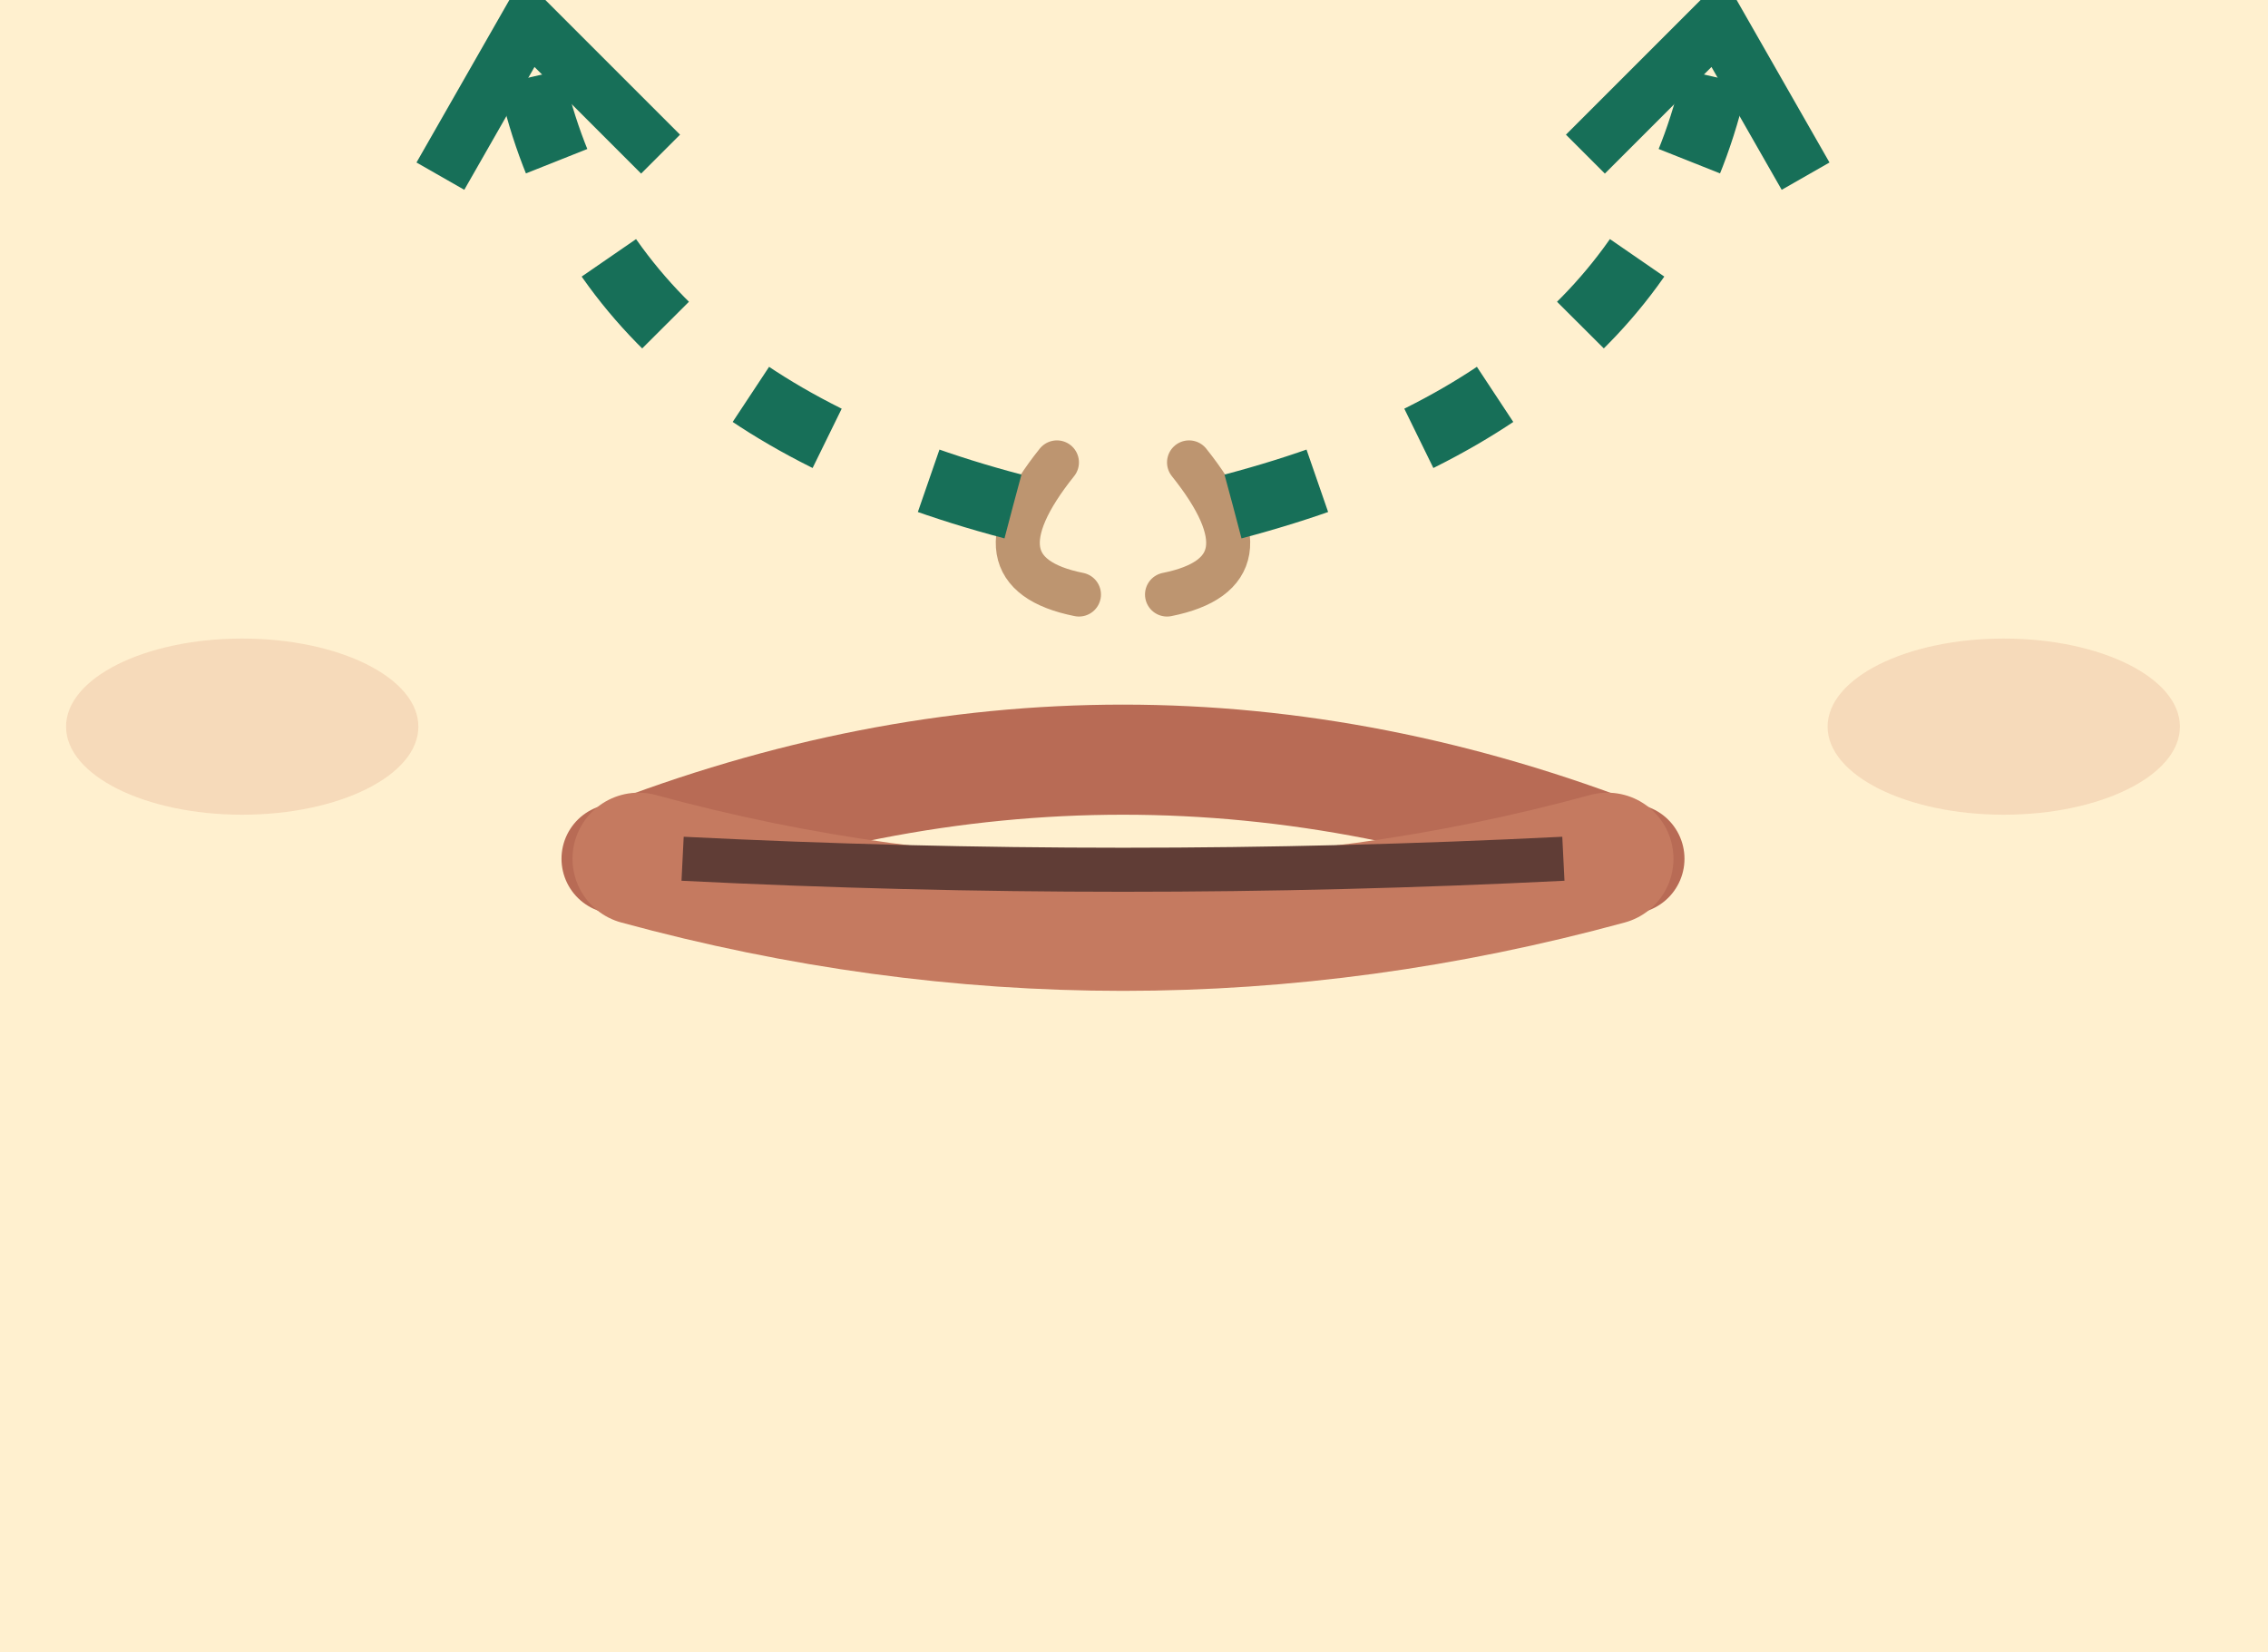
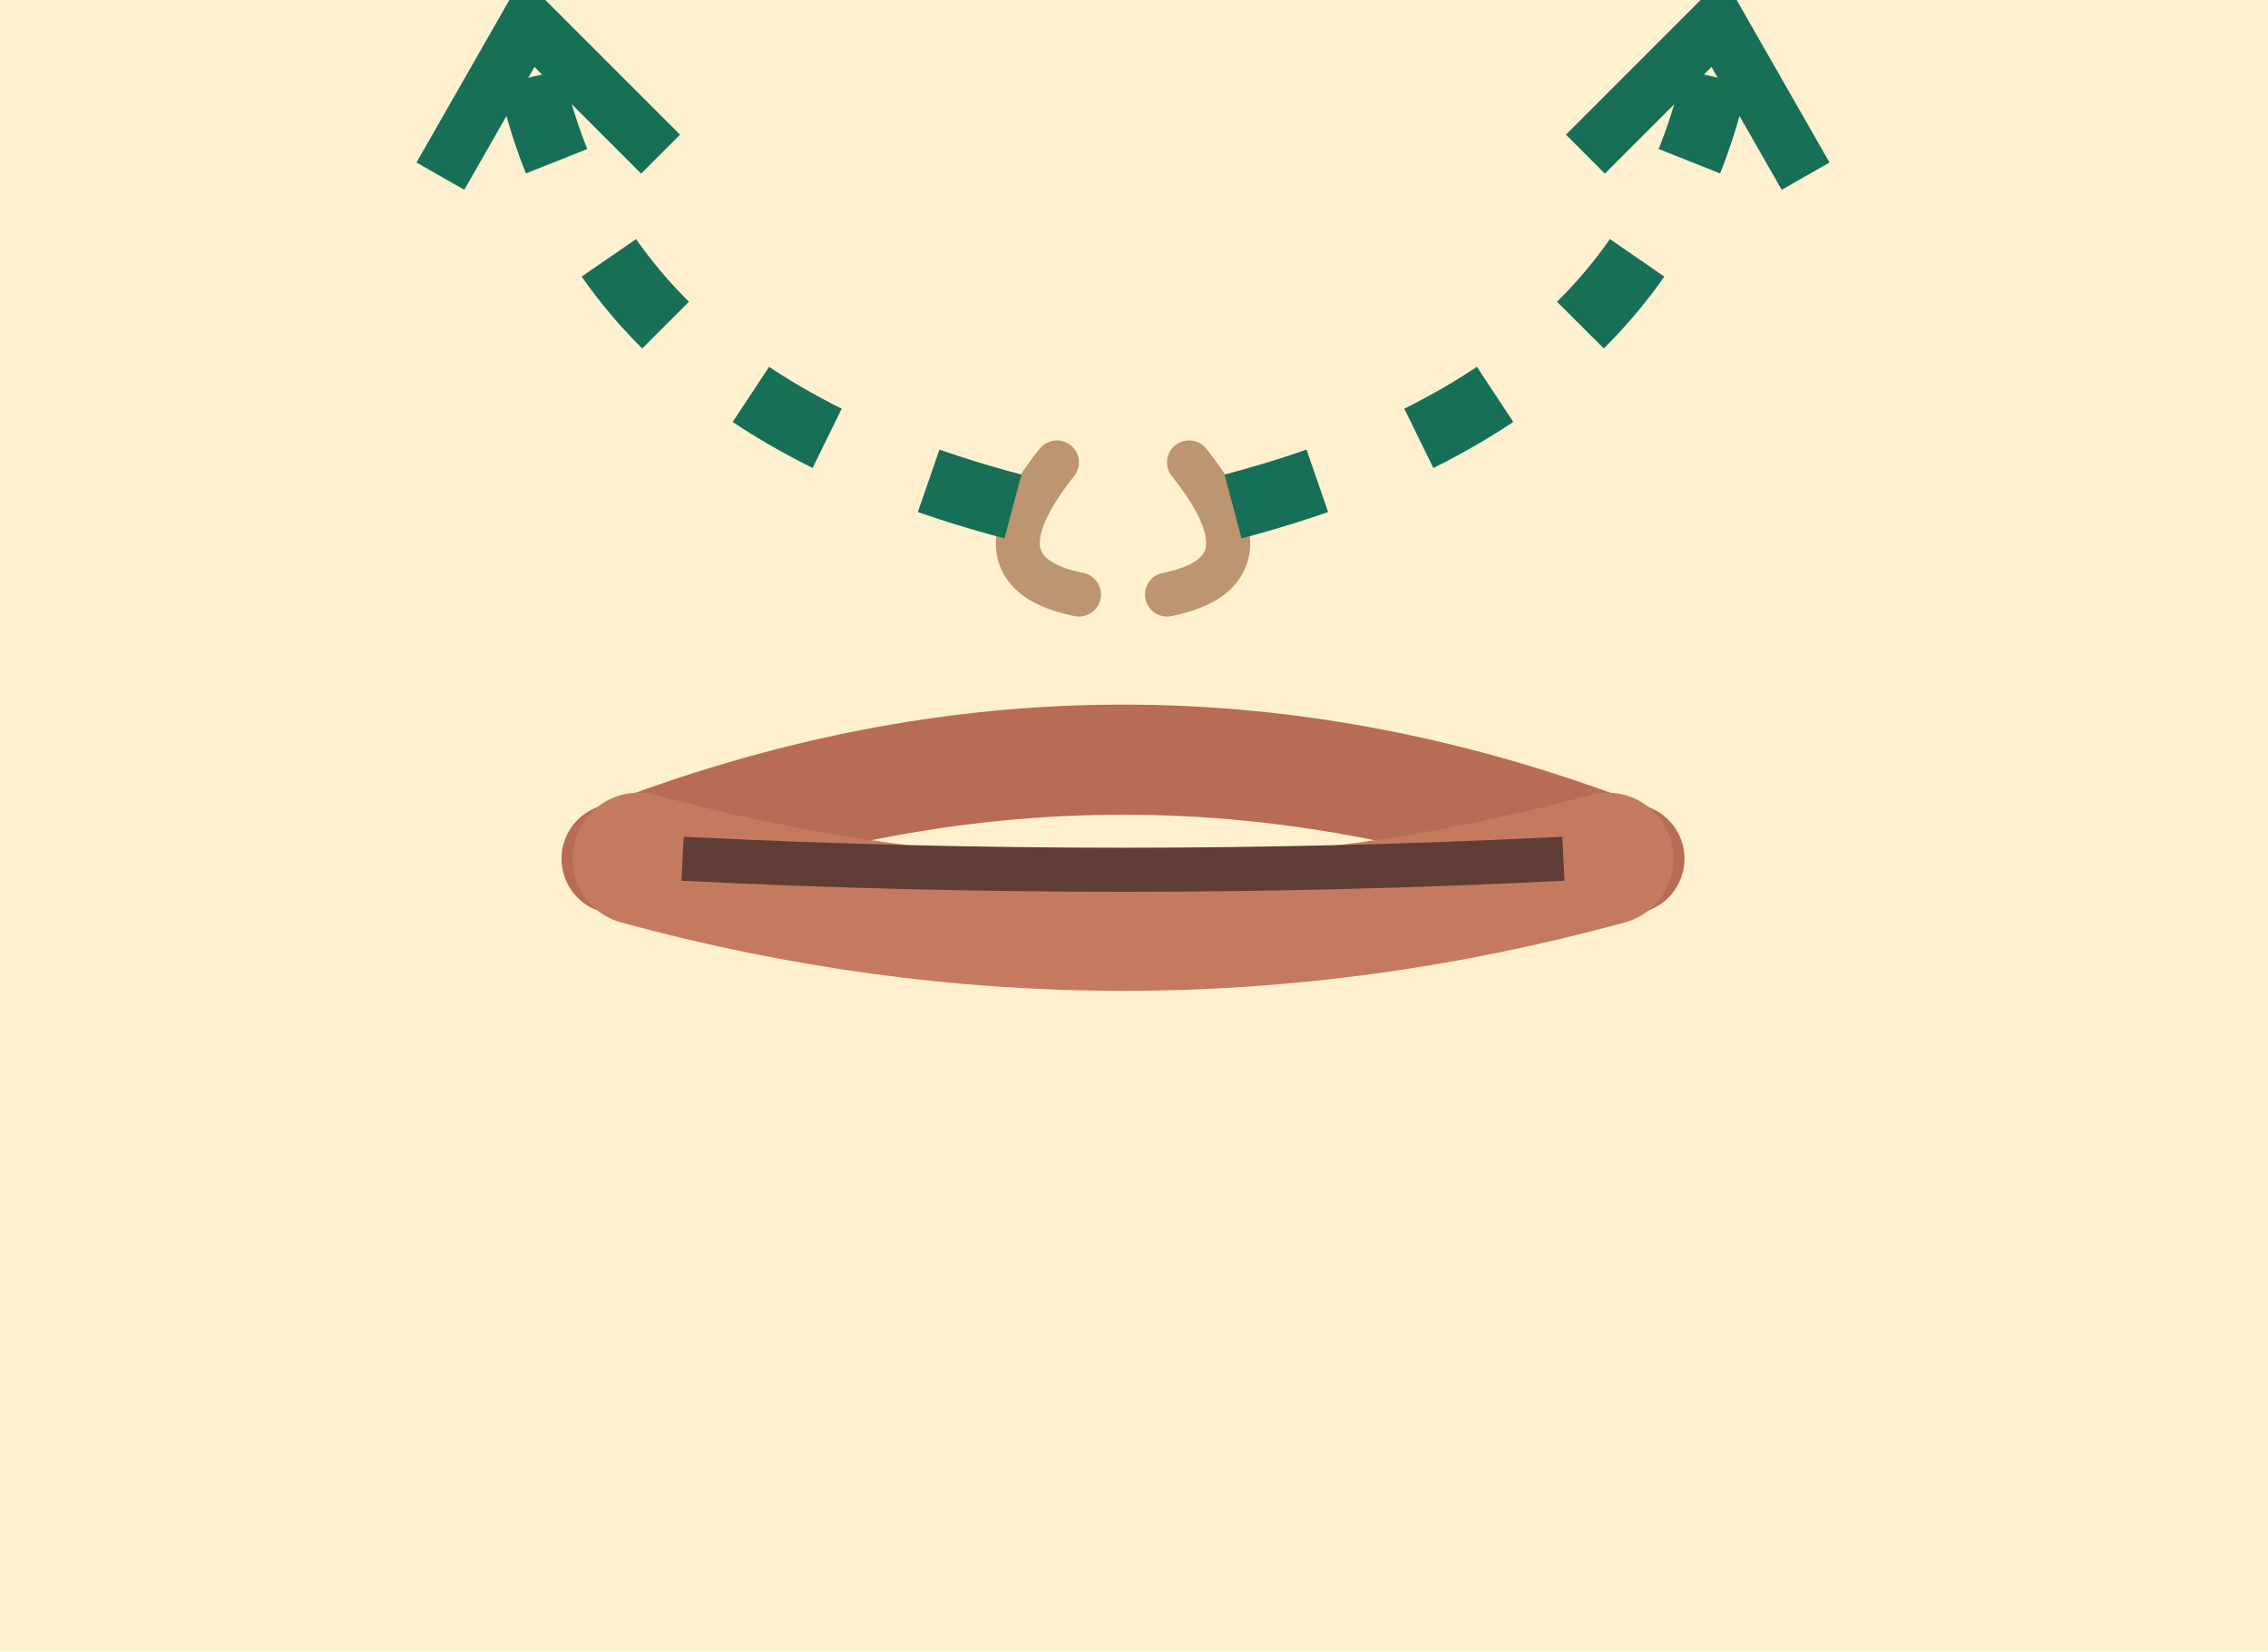
- <svg xmlns="http://www.w3.org/2000/svg" class="neri-art" viewBox="99 112 103 75" role="img" aria-label="Neri lip component: m, End; native review pending" focusable="false">
-   <g class="neri-body">
-     <ellipse cx="152" cy="298" rx="100" ry="10" fill="#273849" opacity=".08" />
-     <path d="M113 240 L109 276 M186 239 L191 274" stroke="#d4aa7a" stroke-width="14" stroke-linecap="round" />
-     <path d="M98 270 Q108 264 123 275 L128 289 Q106 299 84 290 Q82 280 98 270Z M180 274 Q191 264 202 273 L224 285 Q227 295 195 296 L180 289Z" fill="#614837" stroke="#273849" stroke-width="3" />
-     <path d="M95 282 L117 281 M189 283 L206 283" stroke="#e5b66d" stroke-width="3" stroke-linecap="round" />
-     <path class="neri-arm neri-left-arm" d="M75 168 Q41 170 40 199 Q41 211 51 210 Q58 207 51 198 Q52 184 78 184" fill="#f2d6a7" stroke="#9e6545" stroke-width="3" />
-     <path class="neri-arm neri-right-arm" d="M222 171 Q250 175 258 157 Q264 148 267 152 Q272 162 263 169 Q281 162 282 169 Q280 185 257 191 Q240 195 221 185" fill="#f2d6a7" stroke="#9e6545" stroke-width="3" />
-     <path d="M72 54 Q72 37 92 37 L202 37 L231 65 L231 227 Q231 247 211 250 L91 253 Q71 252 70 233Z" fill="#c86443" stroke="#8a4c36" stroke-width="3" />
-     <path d="M91 236 L217 232 L216 243 L94 247Z" fill="#ddc7a2" stroke="#a58159" stroke-width="2" />
-     <path d="M143 239 L143 281 L157 271 L171 279 L171 237Z" fill="#176f58" stroke="#115642" stroke-width="2" />
-     <path d="M86 48 Q85 39 99 40 L194 40 L222 68 L222 225 Q222 236 210 237 L99 241 Q85 242 85 226Z" fill="#fff0cf" stroke="#9e6545" stroke-width="3" />
-     <path d="M193 41 L193 70 L222 69" fill="#e9c895" stroke="#ae8051" stroke-width="2" stroke-linejoin="round" />
-     <path d="M98 224 Q154 229 210 220" fill="none" stroke="#d9be91" stroke-width="2" />
-     <path d="M79 71 C49 60 49 88 78 83 M79 119 C49 108 49 136 78 131 M79 167 C49 156 49 184 78 179" fill="none" stroke="#a66b38" stroke-width="9" stroke-linecap="round" />
-     <path d="M78 69 C52 61 52 81 64 82 M78 117 C52 109 52 129 64 130 M78 165 C52 157 52 177 64 178" fill="none" stroke="#e5b66d" stroke-width="4" stroke-linecap="round" />
-     <g class="neri-face">
-       <path d="M147 133 Q143 138 148 139 M153 133 Q157 138 152 139" fill="none" stroke="#bd9570" stroke-width="2" stroke-linecap="round" />
-       <g data-neri-mouth="">
-         <g class="neri-mouth" data-mouth-opening="0.000" data-mouth-contact="0.000">
-           <path class="neri-cavity" d="M126 151 Q150 151 174 151 Q171 151 150 151 Q129 151 126 151Z" fill="#603d36" opacity="0" />
-           <path d="M127 151 Q150 142 173 151" fill="none" stroke="#b86b55" stroke-width="5" stroke-linecap="round" />
-           <path d="M137 148 Q150 146 163 148 L163 157 Q150 159 137 157Z" fill="#fffdf5" stroke="#bba78f" stroke-width=".8" opacity="0" />
-           <path d="M150 148 L150 156" stroke="#bba78f" stroke-width=".6" opacity="0" />
-           <path d="M128 151 Q150 157 172 151" fill="none" stroke="#c57a60" stroke-width="6" stroke-linecap="round" />
-           <path d="M130 151 Q150 152 170 151" fill="none" stroke="#603d36" stroke-width="2" opacity="1" />
-           <g opacity="1" class="neri-nasal">
-             <path d="M145 135 Q126 130 123 115 M155 135 Q174 130 177 115" fill="none" stroke="#176f58" stroke-width="3" stroke-dasharray="4 5" />
-             <path d="M119 120 L123 113 L129 119 M171 119 L177 113 L181 120" fill="none" stroke="#176f58" stroke-width="2.5" />
-           </g>
-         </g>
+ <svg xmlns="http://www.w3.org/2000/svg" class="neri-art neri-human-guide" data-neri-kind="human-lip-guide" viewBox="99 112 103 75" role="img" aria-label="Neri lip component: m, End; native review pending" focusable="false">
+   <rect x="99" y="112" width="103" height="75" fill="#fff0cf" />
+   <path d="M147 133 Q143 138 148 139 M153 133 Q157 138 152 139" fill="none" stroke="#bd9570" stroke-width="2" stroke-linecap="round" />
+   <g data-neri-mouth="">
+     <g class="neri-mouth" data-mouth-opening="0.000" data-mouth-contact="0.000">
+       <path class="neri-cavity" d="M126 151 Q150 151 174 151 Q171 151 150 151 Q129 151 126 151Z" fill="#603d36" opacity="0" />
+       <path d="M127 151 Q150 142 173 151" fill="none" stroke="#b86b55" stroke-width="5" stroke-linecap="round" />
+       <path d="M137 148 Q150 146 163 148 L163 157 Q150 159 137 157Z" fill="#fffdf5" stroke="#bba78f" stroke-width=".8" opacity="0" />
+       <path d="M150 148 L150 156" stroke="#bba78f" stroke-width=".6" opacity="0" />
+       <path d="M128 151 Q150 157 172 151" fill="none" stroke="#c57a60" stroke-width="6" stroke-linecap="round" />
+       <path d="M130 151 Q150 152 170 151" fill="none" stroke="#603d36" stroke-width="2" opacity="1" />
+       <g opacity="1" class="neri-nasal">
+         <path d="M145 135 Q126 130 123 115 M155 135 Q174 130 177 115" fill="none" stroke="#176f58" stroke-width="3" stroke-dasharray="4 5" />
+         <path d="M119 120 L123 113 L129 119 M171 119 L177 113 L181 120" fill="none" stroke="#176f58" stroke-width="2.5" />
      </g>
-       <ellipse cx="110" cy="145" rx="8" ry="4" fill="#c86443" opacity=".16" />
-       <ellipse cx="190" cy="145" rx="8" ry="4" fill="#c86443" opacity=".16" />
    </g>
-     <path d="M101 196 H113 M101 204 H109" stroke="#176f58" stroke-width="3" stroke-linecap="round" />
  </g>
</svg>
